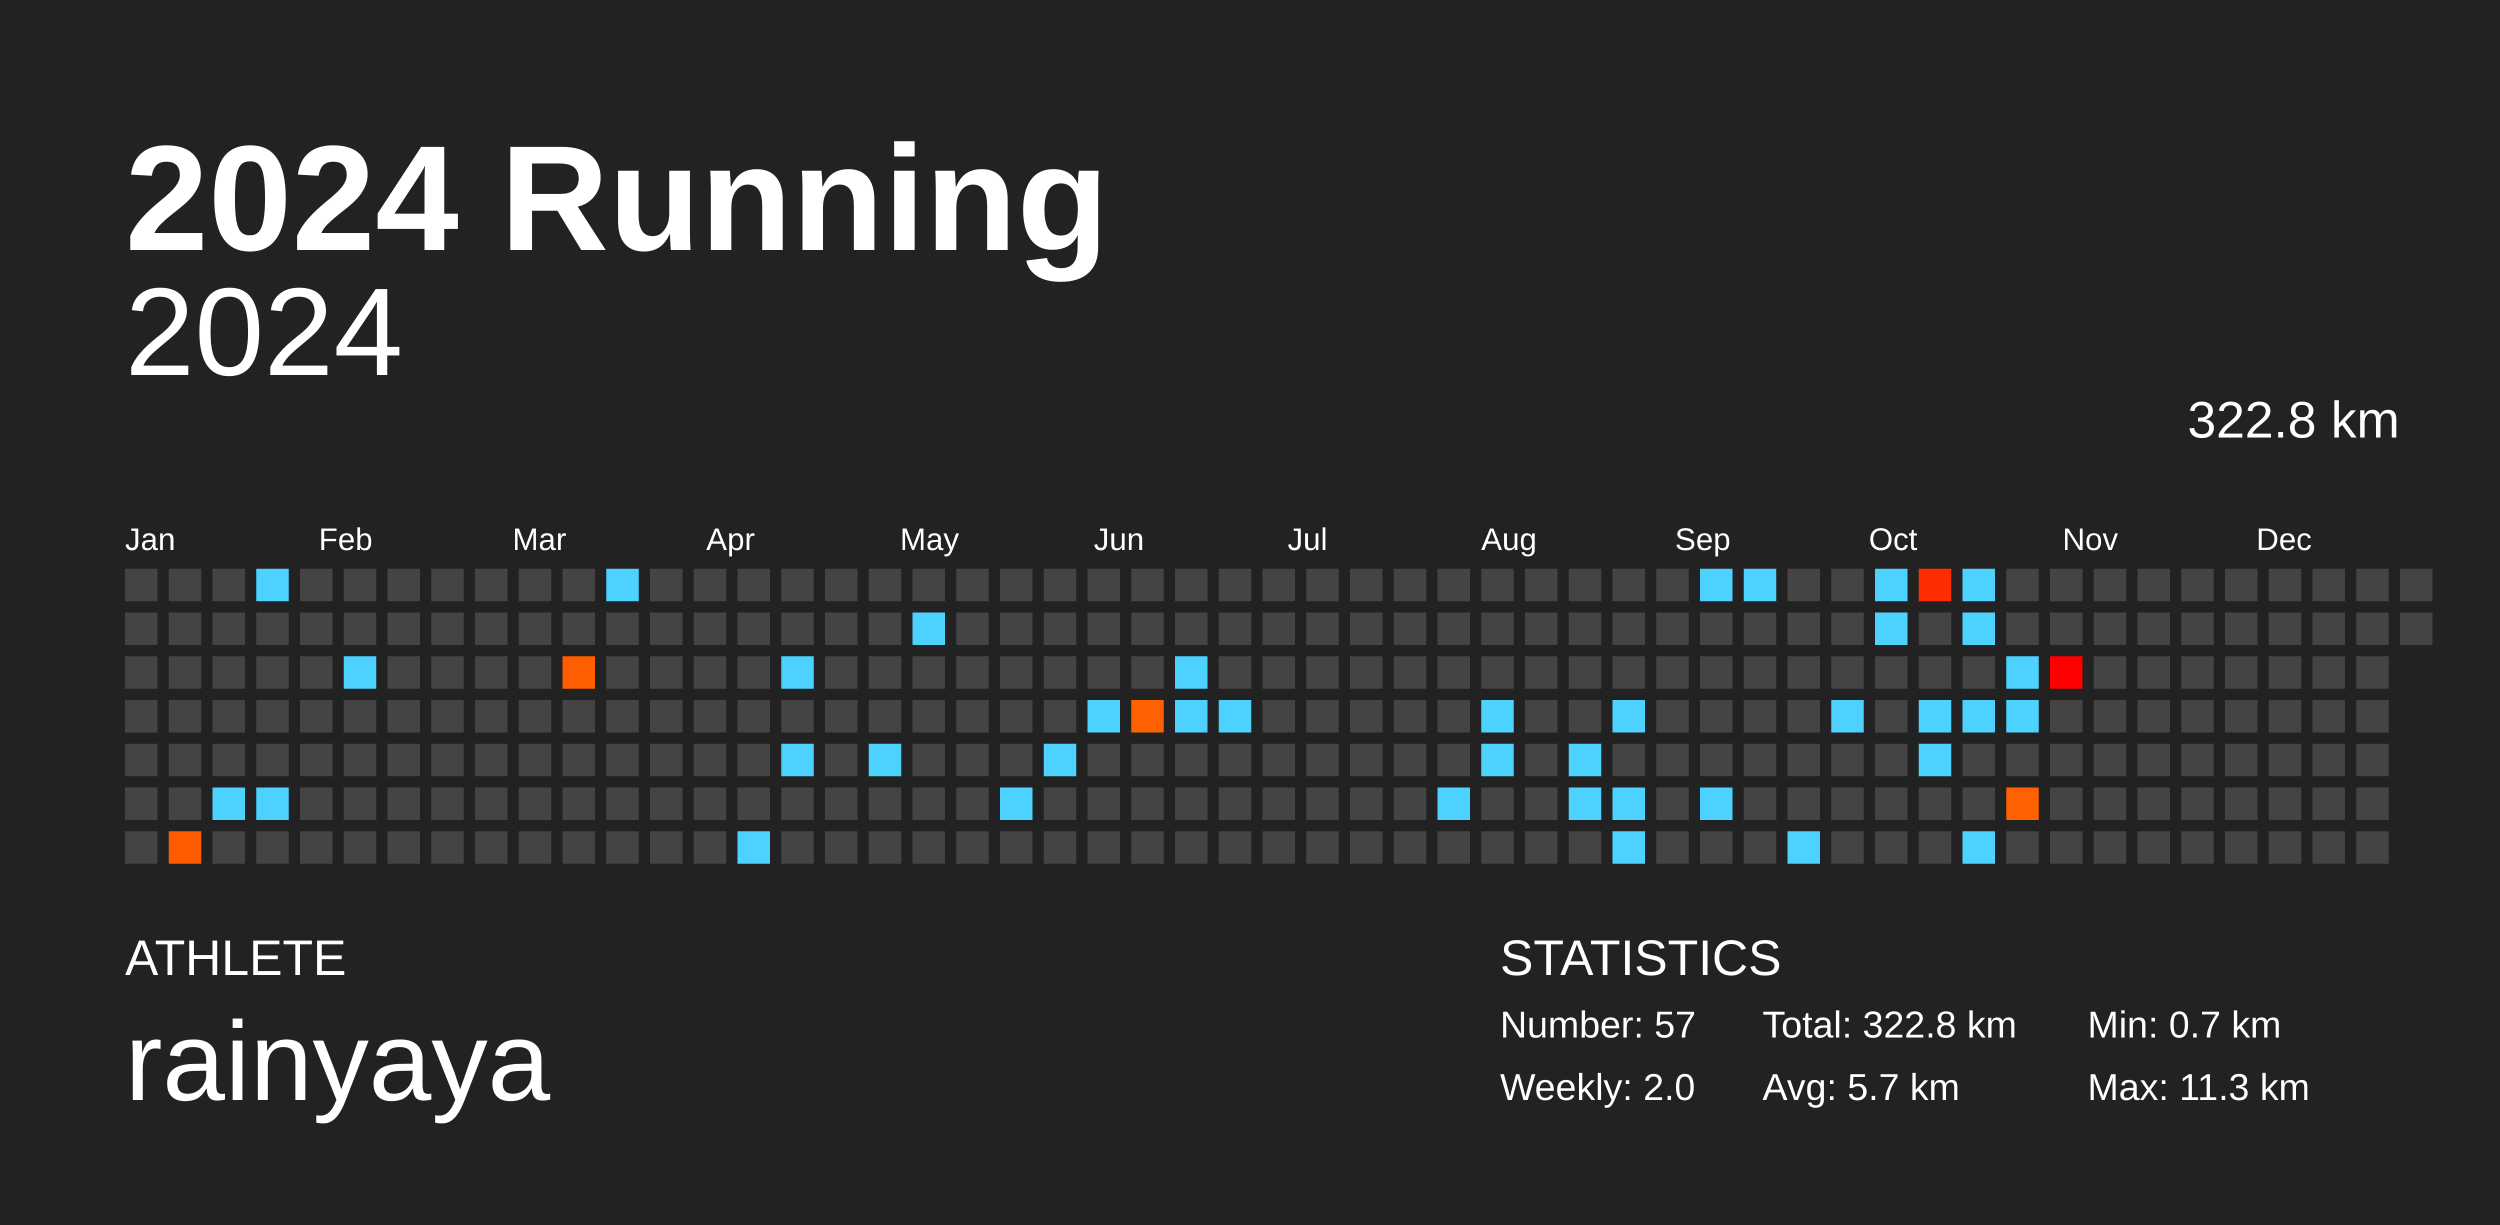
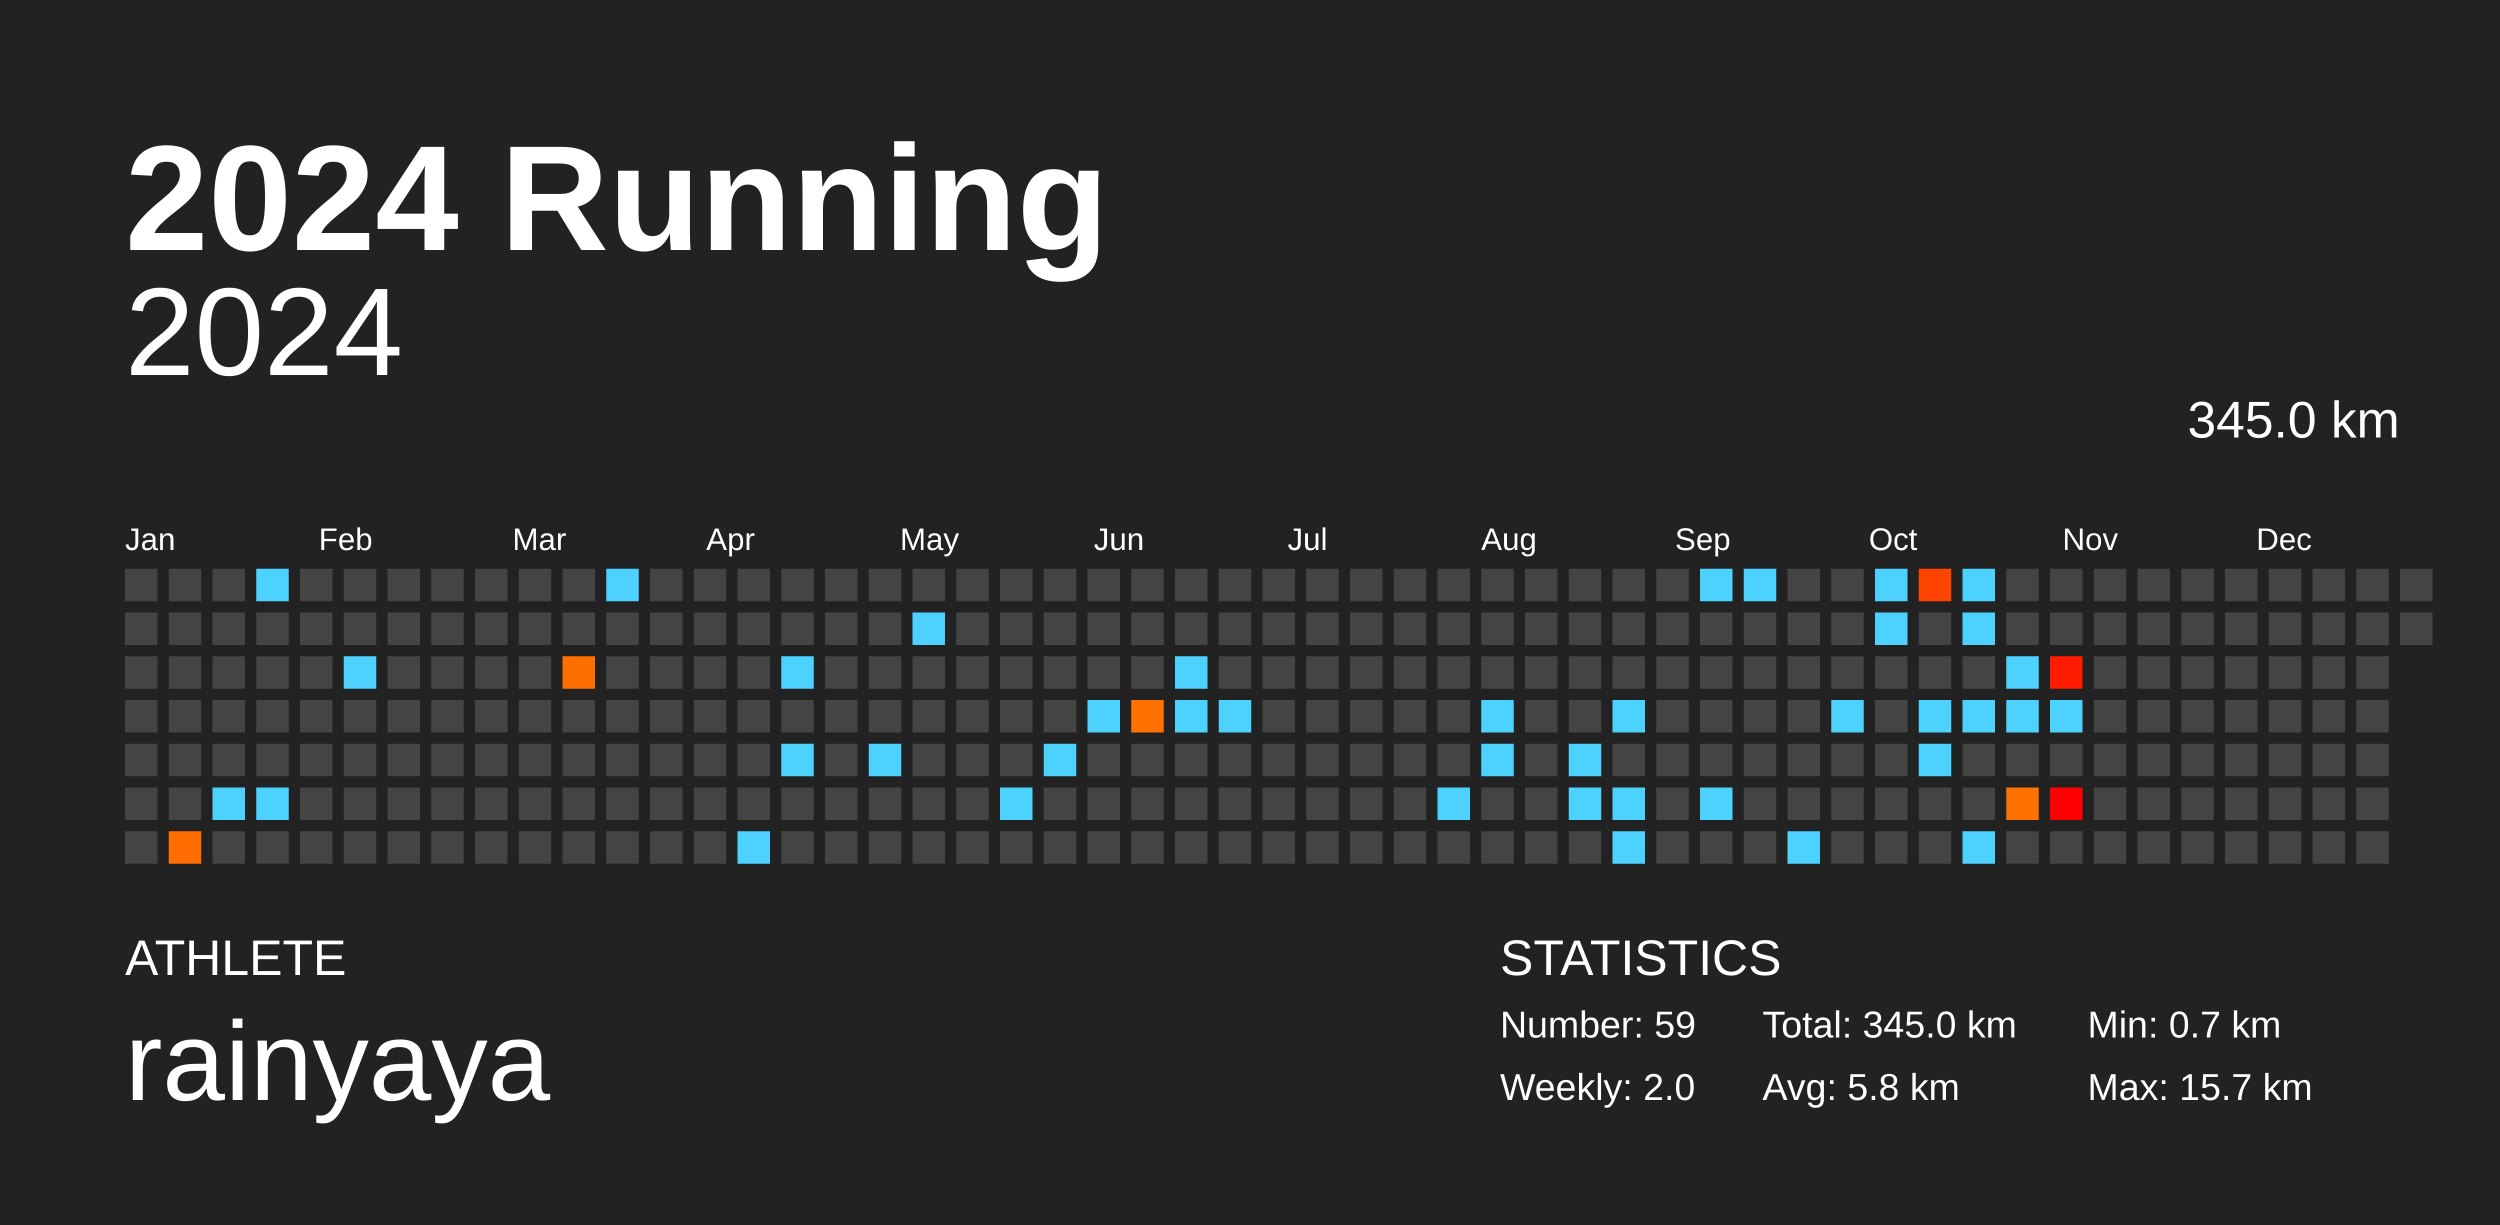
<svg xmlns="http://www.w3.org/2000/svg" baseProfile="full" height="98mm" version="1.1" viewBox="0,0,200,98" width="200mm">
  <defs />
  <rect fill="#222222" height="98" width="200" x="0" y="0" />
  <text fill="#FFFFFF" style="font-size:12px; font-family:Arial; font-weight:bold;" x="10" y="20">2024 Running</text>
  <text fill="#FFFFFF" style="font-size:4px; font-family:Arial" x="10" y="78">ATHLETE</text>
  <text fill="#FFFFFF" style="font-size:9px; font-family:Arial" x="10" y="88">rainyaya</text>
  <text fill="#FFFFFF" style="font-size:4px; font-family:Arial" x="120" y="78">STATISTICS</text>
-   <text fill="#FFFFFF" style="font-size:3px; font-family:Arial" x="120" y="83">Number: 57</text>
+   <text fill="#FFFFFF" style="font-size:3px; font-family:Arial" x="120" y="83">Number: 59</text>
  <text fill="#FFFFFF" style="font-size:3px; font-family:Arial" x="120" y="88">Weekly: 2.0</text>
-   <text fill="#FFFFFF" style="font-size:3px; font-family:Arial" x="141" y="83">Total: 322.8 km</text>
-   <text fill="#FFFFFF" style="font-size:3px; font-family:Arial" x="141" y="88">Avg: 5.7 km</text>
+   <text fill="#FFFFFF" style="font-size:3px; font-family:Arial" x="141" y="83">Total: 345.0 km</text>
+   <text fill="#FFFFFF" style="font-size:3px; font-family:Arial" x="141" y="88">Avg: 5.8 km</text>
  <text fill="#FFFFFF" style="font-size:3px; font-family:Arial" x="167" y="83">Min: 0.7 km</text>
-   <text fill="#FFFFFF" style="font-size:3px; font-family:Arial" x="167" y="88">Max: 11.3 km</text>
+   <text fill="#FFFFFF" style="font-size:3px; font-family:Arial" x="167" y="88">Max: 15.7 km</text>
  <text alignment-baseline="hanging" fill="#FFFFFF" style="font-size:10.0px; font-family:Arial;" x="10" y="30">2024</text>
-   <text alignment-baseline="hanging" fill="#FFFFFF" style="font-size:4.125px; font-family:Arial;" x="175" y="35">322.8 km</text>
+   <text alignment-baseline="hanging" fill="#FFFFFF" style="font-size:4.125px; font-family:Arial;" x="175" y="35">345.0 km</text>
  <text fill="#FFFFFF" style="font-size:2.5px; font-family:Arial" x="10.0" y="44">Jan</text>
  <text fill="#FFFFFF" style="font-size:2.5px; font-family:Arial" x="25.5" y="44">Feb</text>
  <text fill="#FFFFFF" style="font-size:2.5px; font-family:Arial" x="41.0" y="44">Mar</text>
  <text fill="#FFFFFF" style="font-size:2.5px; font-family:Arial" x="56.5" y="44">Apr</text>
  <text fill="#FFFFFF" style="font-size:2.5px; font-family:Arial" x="72.0" y="44">May</text>
  <text fill="#FFFFFF" style="font-size:2.5px; font-family:Arial" x="87.5" y="44">Jun</text>
  <text fill="#FFFFFF" style="font-size:2.5px; font-family:Arial" x="103.0" y="44">Jul</text>
  <text fill="#FFFFFF" style="font-size:2.5px; font-family:Arial" x="118.5" y="44">Aug</text>
  <text fill="#FFFFFF" style="font-size:2.5px; font-family:Arial" x="134.0" y="44">Sep</text>
  <text fill="#FFFFFF" style="font-size:2.5px; font-family:Arial" x="149.5" y="44">Oct</text>
  <text fill="#FFFFFF" style="font-size:2.5px; font-family:Arial" x="165.0" y="44">Nov</text>
  <text fill="#FFFFFF" style="font-size:2.5px; font-family:Arial" x="180.5" y="44">Dec</text>
  <rect fill="#444444" height="2.6" width="2.6" x="10.0" y="45.5" />
  <rect fill="#444444" height="2.6" width="2.6" x="10.0" y="49.0" />
  <rect fill="#444444" height="2.6" width="2.6" x="10.0" y="52.5" />
  <rect fill="#444444" height="2.6" width="2.6" x="10.0" y="56.0" />
  <rect fill="#444444" height="2.6" width="2.6" x="10.0" y="59.5" />
  <rect fill="#444444" height="2.6" width="2.6" x="10.0" y="63.0" />
  <rect fill="#444444" height="2.6" width="2.6" x="10.0" y="66.5" />
  <rect fill="#444444" height="2.6" width="2.6" x="13.5" y="45.5" />
  <rect fill="#444444" height="2.6" width="2.6" x="13.5" y="49.0" />
  <rect fill="#444444" height="2.6" width="2.6" x="13.5" y="52.5" />
  <rect fill="#444444" height="2.6" width="2.6" x="13.5" y="56.0" />
  <rect fill="#444444" height="2.6" width="2.6" x="13.5" y="59.5" />
  <rect fill="#444444" height="2.6" width="2.6" x="13.5" y="63.0" />
-   <rect fill="#ff5c00" height="2.6" width="2.6" x="13.5" y="66.5" />
+   <rect fill="#ff6d00" height="2.6" width="2.6" x="13.5" y="66.5" />
  <rect fill="#444444" height="2.6" width="2.6" x="17.0" y="45.5" />
  <rect fill="#444444" height="2.6" width="2.6" x="17.0" y="49.0" />
  <rect fill="#444444" height="2.6" width="2.6" x="17.0" y="52.5" />
  <rect fill="#444444" height="2.6" width="2.6" x="17.0" y="56.0" />
  <rect fill="#444444" height="2.6" width="2.6" x="17.0" y="59.5" />
  <rect fill="#4dd2ff" height="2.6" width="2.6" x="17.0" y="63.0" />
  <rect fill="#444444" height="2.6" width="2.6" x="17.0" y="66.5" />
  <rect fill="#4dd2ff" height="2.6" width="2.6" x="20.5" y="45.5" />
  <rect fill="#444444" height="2.6" width="2.6" x="20.5" y="49.0" />
  <rect fill="#444444" height="2.6" width="2.6" x="20.5" y="52.5" />
  <rect fill="#444444" height="2.6" width="2.6" x="20.5" y="56.0" />
  <rect fill="#444444" height="2.6" width="2.6" x="20.5" y="59.5" />
  <rect fill="#4dd2ff" height="2.6" width="2.6" x="20.5" y="63.0" />
  <rect fill="#444444" height="2.6" width="2.6" x="20.5" y="66.5" />
  <rect fill="#444444" height="2.6" width="2.6" x="24.0" y="45.5" />
  <rect fill="#444444" height="2.6" width="2.6" x="24.0" y="49.0" />
  <rect fill="#444444" height="2.6" width="2.6" x="24.0" y="52.5" />
  <rect fill="#444444" height="2.6" width="2.6" x="24.0" y="56.0" />
  <rect fill="#444444" height="2.6" width="2.6" x="24.0" y="59.5" />
  <rect fill="#444444" height="2.6" width="2.6" x="24.0" y="63.0" />
  <rect fill="#444444" height="2.6" width="2.6" x="24.0" y="66.5" />
  <rect fill="#444444" height="2.6" width="2.6" x="27.5" y="45.5" />
  <rect fill="#444444" height="2.6" width="2.6" x="27.5" y="49.0" />
  <rect fill="#4dd2ff" height="2.6" width="2.6" x="27.5" y="52.5" />
  <rect fill="#444444" height="2.6" width="2.6" x="27.5" y="56.0" />
  <rect fill="#444444" height="2.6" width="2.6" x="27.5" y="59.5" />
  <rect fill="#444444" height="2.6" width="2.6" x="27.5" y="63.0" />
  <rect fill="#444444" height="2.6" width="2.6" x="27.5" y="66.5" />
  <rect fill="#444444" height="2.6" width="2.6" x="31.0" y="45.5" />
  <rect fill="#444444" height="2.6" width="2.6" x="31.0" y="49.0" />
  <rect fill="#444444" height="2.6" width="2.6" x="31.0" y="52.5" />
  <rect fill="#444444" height="2.6" width="2.6" x="31.0" y="56.0" />
  <rect fill="#444444" height="2.6" width="2.6" x="31.0" y="59.5" />
  <rect fill="#444444" height="2.6" width="2.6" x="31.0" y="63.0" />
  <rect fill="#444444" height="2.6" width="2.6" x="31.0" y="66.5" />
  <rect fill="#444444" height="2.6" width="2.6" x="34.5" y="45.5" />
  <rect fill="#444444" height="2.6" width="2.6" x="34.5" y="49.0" />
  <rect fill="#444444" height="2.6" width="2.6" x="34.5" y="52.5" />
  <rect fill="#444444" height="2.6" width="2.6" x="34.5" y="56.0" />
  <rect fill="#444444" height="2.6" width="2.6" x="34.5" y="59.5" />
  <rect fill="#444444" height="2.6" width="2.6" x="34.5" y="63.0" />
  <rect fill="#444444" height="2.6" width="2.6" x="34.5" y="66.5" />
  <rect fill="#444444" height="2.6" width="2.6" x="38.0" y="45.5" />
  <rect fill="#444444" height="2.6" width="2.6" x="38.0" y="49.0" />
  <rect fill="#444444" height="2.6" width="2.6" x="38.0" y="52.5" />
  <rect fill="#444444" height="2.6" width="2.6" x="38.0" y="56.0" />
  <rect fill="#444444" height="2.6" width="2.6" x="38.0" y="59.5" />
  <rect fill="#444444" height="2.6" width="2.6" x="38.0" y="63.0" />
  <rect fill="#444444" height="2.6" width="2.6" x="38.0" y="66.5" />
  <rect fill="#444444" height="2.6" width="2.6" x="41.5" y="45.5" />
  <rect fill="#444444" height="2.6" width="2.6" x="41.5" y="49.0" />
  <rect fill="#444444" height="2.6" width="2.6" x="41.5" y="52.5" />
  <rect fill="#444444" height="2.6" width="2.6" x="41.5" y="56.0" />
  <rect fill="#444444" height="2.6" width="2.6" x="41.5" y="59.5" />
  <rect fill="#444444" height="2.6" width="2.6" x="41.5" y="63.0" />
  <rect fill="#444444" height="2.6" width="2.6" x="41.5" y="66.5" />
  <rect fill="#444444" height="2.6" width="2.6" x="45.0" y="45.5" />
  <rect fill="#444444" height="2.6" width="2.6" x="45.0" y="49.0" />
-   <rect fill="#ff5e00" height="2.6" width="2.6" x="45.0" y="52.5" />
+   <rect fill="#ff6f00" height="2.6" width="2.6" x="45.0" y="52.5" />
  <rect fill="#444444" height="2.6" width="2.6" x="45.0" y="56.0" />
  <rect fill="#444444" height="2.6" width="2.6" x="45.0" y="59.5" />
  <rect fill="#444444" height="2.6" width="2.6" x="45.0" y="63.0" />
  <rect fill="#444444" height="2.6" width="2.6" x="45.0" y="66.5" />
  <rect fill="#4dd2ff" height="2.6" width="2.6" x="48.5" y="45.5" />
  <rect fill="#444444" height="2.6" width="2.6" x="48.5" y="49.0" />
  <rect fill="#444444" height="2.6" width="2.6" x="48.5" y="52.5" />
  <rect fill="#444444" height="2.6" width="2.6" x="48.5" y="56.0" />
  <rect fill="#444444" height="2.6" width="2.6" x="48.5" y="59.5" />
  <rect fill="#444444" height="2.6" width="2.6" x="48.5" y="63.0" />
  <rect fill="#444444" height="2.6" width="2.6" x="48.5" y="66.5" />
  <rect fill="#444444" height="2.6" width="2.6" x="52.0" y="45.5" />
  <rect fill="#444444" height="2.6" width="2.6" x="52.0" y="49.0" />
  <rect fill="#444444" height="2.6" width="2.6" x="52.0" y="52.5" />
  <rect fill="#444444" height="2.6" width="2.6" x="52.0" y="56.0" />
  <rect fill="#444444" height="2.6" width="2.6" x="52.0" y="59.5" />
  <rect fill="#444444" height="2.6" width="2.6" x="52.0" y="63.0" />
  <rect fill="#444444" height="2.6" width="2.6" x="52.0" y="66.5" />
  <rect fill="#444444" height="2.6" width="2.6" x="55.5" y="45.5" />
  <rect fill="#444444" height="2.6" width="2.6" x="55.5" y="49.0" />
  <rect fill="#444444" height="2.6" width="2.6" x="55.5" y="52.5" />
  <rect fill="#444444" height="2.6" width="2.6" x="55.5" y="56.0" />
  <rect fill="#444444" height="2.6" width="2.6" x="55.5" y="59.5" />
  <rect fill="#444444" height="2.6" width="2.6" x="55.5" y="63.0" />
  <rect fill="#444444" height="2.6" width="2.6" x="55.5" y="66.5" />
  <rect fill="#444444" height="2.6" width="2.6" x="59.0" y="45.5" />
  <rect fill="#444444" height="2.6" width="2.6" x="59.0" y="49.0" />
  <rect fill="#444444" height="2.6" width="2.6" x="59.0" y="52.5" />
  <rect fill="#444444" height="2.6" width="2.6" x="59.0" y="56.0" />
  <rect fill="#444444" height="2.6" width="2.6" x="59.0" y="59.5" />
  <rect fill="#444444" height="2.6" width="2.6" x="59.0" y="63.0" />
  <rect fill="#4dd2ff" height="2.6" width="2.6" x="59.0" y="66.5" />
  <rect fill="#444444" height="2.6" width="2.6" x="62.5" y="45.5" />
  <rect fill="#444444" height="2.6" width="2.6" x="62.5" y="49.0" />
  <rect fill="#4dd2ff" height="2.6" width="2.6" x="62.5" y="52.5" />
  <rect fill="#444444" height="2.6" width="2.6" x="62.5" y="56.0" />
  <rect fill="#4dd2ff" height="2.6" width="2.6" x="62.5" y="59.5" />
  <rect fill="#444444" height="2.6" width="2.6" x="62.5" y="63.0" />
  <rect fill="#444444" height="2.6" width="2.6" x="62.5" y="66.5" />
  <rect fill="#444444" height="2.6" width="2.6" x="66.0" y="45.5" />
  <rect fill="#444444" height="2.6" width="2.6" x="66.0" y="49.0" />
  <rect fill="#444444" height="2.6" width="2.6" x="66.0" y="52.5" />
  <rect fill="#444444" height="2.6" width="2.6" x="66.0" y="56.0" />
  <rect fill="#444444" height="2.6" width="2.6" x="66.0" y="59.5" />
  <rect fill="#444444" height="2.6" width="2.6" x="66.0" y="63.0" />
  <rect fill="#444444" height="2.6" width="2.6" x="66.0" y="66.5" />
  <rect fill="#444444" height="2.6" width="2.6" x="69.5" y="45.5" />
  <rect fill="#444444" height="2.6" width="2.6" x="69.5" y="49.0" />
  <rect fill="#444444" height="2.6" width="2.6" x="69.5" y="52.5" />
  <rect fill="#444444" height="2.6" width="2.6" x="69.5" y="56.0" />
  <rect fill="#4dd2ff" height="2.6" width="2.6" x="69.5" y="59.5" />
  <rect fill="#444444" height="2.6" width="2.6" x="69.5" y="63.0" />
  <rect fill="#444444" height="2.6" width="2.6" x="69.5" y="66.5" />
  <rect fill="#444444" height="2.6" width="2.6" x="73.0" y="45.5" />
  <rect fill="#4dd2ff" height="2.6" width="2.6" x="73.0" y="49.0" />
  <rect fill="#444444" height="2.6" width="2.6" x="73.0" y="52.5" />
  <rect fill="#444444" height="2.6" width="2.6" x="73.0" y="56.0" />
  <rect fill="#444444" height="2.6" width="2.6" x="73.0" y="59.5" />
  <rect fill="#444444" height="2.6" width="2.6" x="73.0" y="63.0" />
  <rect fill="#444444" height="2.6" width="2.6" x="73.0" y="66.5" />
  <rect fill="#444444" height="2.6" width="2.6" x="76.5" y="45.5" />
  <rect fill="#444444" height="2.6" width="2.6" x="76.5" y="49.0" />
  <rect fill="#444444" height="2.6" width="2.6" x="76.5" y="52.5" />
  <rect fill="#444444" height="2.6" width="2.6" x="76.5" y="56.0" />
  <rect fill="#444444" height="2.6" width="2.6" x="76.5" y="59.5" />
  <rect fill="#444444" height="2.6" width="2.6" x="76.5" y="63.0" />
  <rect fill="#444444" height="2.6" width="2.6" x="76.5" y="66.5" />
  <rect fill="#444444" height="2.6" width="2.6" x="80.0" y="45.5" />
  <rect fill="#444444" height="2.6" width="2.6" x="80.0" y="49.0" />
  <rect fill="#444444" height="2.6" width="2.6" x="80.0" y="52.5" />
  <rect fill="#444444" height="2.6" width="2.6" x="80.0" y="56.0" />
  <rect fill="#444444" height="2.6" width="2.6" x="80.0" y="59.5" />
  <rect fill="#4dd2ff" height="2.6" width="2.6" x="80.0" y="63.0" />
  <rect fill="#444444" height="2.6" width="2.6" x="80.0" y="66.5" />
  <rect fill="#444444" height="2.6" width="2.6" x="83.5" y="45.5" />
  <rect fill="#444444" height="2.6" width="2.6" x="83.5" y="49.0" />
  <rect fill="#444444" height="2.6" width="2.6" x="83.5" y="52.5" />
  <rect fill="#444444" height="2.6" width="2.6" x="83.5" y="56.0" />
  <rect fill="#4dd2ff" height="2.6" width="2.6" x="83.5" y="59.5" />
  <rect fill="#444444" height="2.6" width="2.6" x="83.5" y="63.0" />
  <rect fill="#444444" height="2.6" width="2.6" x="83.5" y="66.5" />
  <rect fill="#444444" height="2.6" width="2.6" x="87.0" y="45.5" />
  <rect fill="#444444" height="2.6" width="2.6" x="87.0" y="49.0" />
  <rect fill="#444444" height="2.6" width="2.6" x="87.0" y="52.5" />
  <rect fill="#4dd2ff" height="2.6" width="2.6" x="87.0" y="56.0" />
  <rect fill="#444444" height="2.6" width="2.6" x="87.0" y="59.5" />
  <rect fill="#444444" height="2.6" width="2.6" x="87.0" y="63.0" />
  <rect fill="#444444" height="2.6" width="2.6" x="87.0" y="66.5" />
  <rect fill="#444444" height="2.6" width="2.6" x="90.5" y="45.5" />
  <rect fill="#444444" height="2.6" width="2.6" x="90.5" y="49.0" />
  <rect fill="#444444" height="2.6" width="2.6" x="90.5" y="52.5" />
-   <rect fill="#ff6000" height="2.6" width="2.6" x="90.5" y="56.0" />
+   <rect fill="#ff7100" height="2.6" width="2.6" x="90.5" y="56.0" />
  <rect fill="#444444" height="2.6" width="2.6" x="90.5" y="59.5" />
  <rect fill="#444444" height="2.6" width="2.6" x="90.5" y="63.0" />
  <rect fill="#444444" height="2.6" width="2.6" x="90.5" y="66.5" />
  <rect fill="#444444" height="2.6" width="2.6" x="94.0" y="45.5" />
  <rect fill="#444444" height="2.6" width="2.6" x="94.0" y="49.0" />
  <rect fill="#4dd2ff" height="2.6" width="2.6" x="94.0" y="52.5" />
  <rect fill="#4dd2ff" height="2.6" width="2.6" x="94.0" y="56.0" />
  <rect fill="#444444" height="2.6" width="2.6" x="94.0" y="59.5" />
  <rect fill="#444444" height="2.6" width="2.6" x="94.0" y="63.0" />
  <rect fill="#444444" height="2.6" width="2.6" x="94.0" y="66.5" />
  <rect fill="#444444" height="2.6" width="2.6" x="97.5" y="45.5" />
  <rect fill="#444444" height="2.6" width="2.6" x="97.5" y="49.0" />
  <rect fill="#444444" height="2.6" width="2.6" x="97.5" y="52.5" />
  <rect fill="#4dd2ff" height="2.6" width="2.6" x="97.5" y="56.0" />
  <rect fill="#444444" height="2.6" width="2.6" x="97.5" y="59.5" />
  <rect fill="#444444" height="2.6" width="2.6" x="97.5" y="63.0" />
  <rect fill="#444444" height="2.6" width="2.6" x="97.5" y="66.5" />
  <rect fill="#444444" height="2.6" width="2.6" x="101.0" y="45.5" />
  <rect fill="#444444" height="2.6" width="2.6" x="101.0" y="49.0" />
  <rect fill="#444444" height="2.6" width="2.6" x="101.0" y="52.5" />
  <rect fill="#444444" height="2.6" width="2.6" x="101.0" y="56.0" />
  <rect fill="#444444" height="2.6" width="2.6" x="101.0" y="59.5" />
  <rect fill="#444444" height="2.6" width="2.6" x="101.0" y="63.0" />
  <rect fill="#444444" height="2.6" width="2.6" x="101.0" y="66.5" />
  <rect fill="#444444" height="2.6" width="2.6" x="104.5" y="45.5" />
  <rect fill="#444444" height="2.6" width="2.6" x="104.5" y="49.0" />
  <rect fill="#444444" height="2.6" width="2.6" x="104.5" y="52.5" />
  <rect fill="#444444" height="2.6" width="2.6" x="104.5" y="56.0" />
  <rect fill="#444444" height="2.6" width="2.6" x="104.5" y="59.5" />
  <rect fill="#444444" height="2.6" width="2.6" x="104.5" y="63.0" />
  <rect fill="#444444" height="2.6" width="2.6" x="104.5" y="66.5" />
  <rect fill="#444444" height="2.6" width="2.6" x="108.0" y="45.5" />
  <rect fill="#444444" height="2.6" width="2.6" x="108.0" y="49.0" />
  <rect fill="#444444" height="2.6" width="2.6" x="108.0" y="52.5" />
  <rect fill="#444444" height="2.6" width="2.6" x="108.0" y="56.0" />
  <rect fill="#444444" height="2.6" width="2.6" x="108.0" y="59.5" />
  <rect fill="#444444" height="2.6" width="2.6" x="108.0" y="63.0" />
  <rect fill="#444444" height="2.6" width="2.6" x="108.0" y="66.5" />
  <rect fill="#444444" height="2.6" width="2.6" x="111.5" y="45.5" />
  <rect fill="#444444" height="2.6" width="2.6" x="111.5" y="49.0" />
  <rect fill="#444444" height="2.6" width="2.6" x="111.5" y="52.5" />
  <rect fill="#444444" height="2.6" width="2.6" x="111.5" y="56.0" />
  <rect fill="#444444" height="2.6" width="2.6" x="111.5" y="59.5" />
  <rect fill="#444444" height="2.6" width="2.6" x="111.5" y="63.0" />
  <rect fill="#444444" height="2.6" width="2.6" x="111.5" y="66.5" />
  <rect fill="#444444" height="2.6" width="2.6" x="115.0" y="45.5" />
  <rect fill="#444444" height="2.6" width="2.6" x="115.0" y="49.0" />
  <rect fill="#444444" height="2.6" width="2.6" x="115.0" y="52.5" />
  <rect fill="#444444" height="2.6" width="2.6" x="115.0" y="56.0" />
  <rect fill="#444444" height="2.6" width="2.6" x="115.0" y="59.5" />
  <rect fill="#4dd2ff" height="2.6" width="2.6" x="115.0" y="63.0" />
  <rect fill="#444444" height="2.6" width="2.6" x="115.0" y="66.5" />
  <rect fill="#444444" height="2.6" width="2.6" x="118.5" y="45.5" />
  <rect fill="#444444" height="2.6" width="2.6" x="118.5" y="49.0" />
  <rect fill="#444444" height="2.6" width="2.6" x="118.5" y="52.5" />
  <rect fill="#4dd2ff" height="2.6" width="2.6" x="118.5" y="56.0" />
  <rect fill="#4dd2ff" height="2.6" width="2.6" x="118.5" y="59.5" />
  <rect fill="#444444" height="2.6" width="2.6" x="118.5" y="63.0" />
  <rect fill="#444444" height="2.6" width="2.6" x="118.5" y="66.5" />
  <rect fill="#444444" height="2.6" width="2.6" x="122.0" y="45.5" />
  <rect fill="#444444" height="2.6" width="2.6" x="122.0" y="49.0" />
  <rect fill="#444444" height="2.6" width="2.6" x="122.0" y="52.5" />
  <rect fill="#444444" height="2.6" width="2.6" x="122.0" y="56.0" />
  <rect fill="#444444" height="2.6" width="2.6" x="122.0" y="59.5" />
  <rect fill="#444444" height="2.6" width="2.6" x="122.0" y="63.0" />
  <rect fill="#444444" height="2.6" width="2.6" x="122.0" y="66.5" />
  <rect fill="#444444" height="2.6" width="2.6" x="125.5" y="45.5" />
  <rect fill="#444444" height="2.6" width="2.6" x="125.5" y="49.0" />
  <rect fill="#444444" height="2.6" width="2.6" x="125.5" y="52.5" />
  <rect fill="#444444" height="2.6" width="2.6" x="125.5" y="56.0" />
  <rect fill="#4dd2ff" height="2.6" width="2.6" x="125.5" y="59.5" />
  <rect fill="#4dd2ff" height="2.6" width="2.6" x="125.5" y="63.0" />
  <rect fill="#444444" height="2.6" width="2.6" x="125.5" y="66.5" />
  <rect fill="#444444" height="2.6" width="2.6" x="129.0" y="45.5" />
  <rect fill="#444444" height="2.6" width="2.6" x="129.0" y="49.0" />
  <rect fill="#444444" height="2.6" width="2.6" x="129.0" y="52.5" />
  <rect fill="#4dd2ff" height="2.6" width="2.6" x="129.0" y="56.0" />
  <rect fill="#444444" height="2.6" width="2.6" x="129.0" y="59.5" />
  <rect fill="#4dd2ff" height="2.6" width="2.6" x="129.0" y="63.0" />
  <rect fill="#4dd2ff" height="2.6" width="2.6" x="129.0" y="66.5" />
  <rect fill="#444444" height="2.6" width="2.6" x="132.5" y="45.5" />
  <rect fill="#444444" height="2.6" width="2.6" x="132.5" y="49.0" />
  <rect fill="#444444" height="2.6" width="2.6" x="132.5" y="52.5" />
  <rect fill="#444444" height="2.6" width="2.6" x="132.5" y="56.0" />
  <rect fill="#444444" height="2.6" width="2.6" x="132.5" y="59.5" />
  <rect fill="#444444" height="2.6" width="2.6" x="132.5" y="63.0" />
  <rect fill="#444444" height="2.6" width="2.6" x="132.5" y="66.5" />
  <rect fill="#4dd2ff" height="2.6" width="2.6" x="136.0" y="45.5" />
  <rect fill="#444444" height="2.6" width="2.6" x="136.0" y="49.0" />
  <rect fill="#444444" height="2.6" width="2.6" x="136.0" y="52.5" />
  <rect fill="#444444" height="2.6" width="2.6" x="136.0" y="56.0" />
  <rect fill="#444444" height="2.6" width="2.6" x="136.0" y="59.5" />
  <rect fill="#4dd2ff" height="2.6" width="2.6" x="136.0" y="63.0" />
  <rect fill="#444444" height="2.6" width="2.6" x="136.0" y="66.5" />
  <rect fill="#4dd2ff" height="2.6" width="2.6" x="139.5" y="45.5" />
  <rect fill="#444444" height="2.6" width="2.6" x="139.5" y="49.0" />
  <rect fill="#444444" height="2.6" width="2.6" x="139.5" y="52.5" />
  <rect fill="#444444" height="2.6" width="2.6" x="139.5" y="56.0" />
  <rect fill="#444444" height="2.6" width="2.6" x="139.5" y="59.5" />
  <rect fill="#444444" height="2.6" width="2.6" x="139.5" y="63.0" />
  <rect fill="#444444" height="2.6" width="2.6" x="139.5" y="66.5" />
  <rect fill="#444444" height="2.6" width="2.6" x="143.0" y="45.5" />
  <rect fill="#444444" height="2.6" width="2.6" x="143.0" y="49.0" />
  <rect fill="#444444" height="2.6" width="2.6" x="143.0" y="52.5" />
  <rect fill="#444444" height="2.6" width="2.6" x="143.0" y="56.0" />
  <rect fill="#444444" height="2.6" width="2.6" x="143.0" y="59.5" />
  <rect fill="#444444" height="2.6" width="2.6" x="143.0" y="63.0" />
  <rect fill="#4dd2ff" height="2.6" width="2.6" x="143.0" y="66.5" />
  <rect fill="#444444" height="2.6" width="2.6" x="146.5" y="45.5" />
  <rect fill="#444444" height="2.6" width="2.6" x="146.5" y="49.0" />
  <rect fill="#444444" height="2.6" width="2.6" x="146.5" y="52.5" />
  <rect fill="#4dd2ff" height="2.6" width="2.6" x="146.5" y="56.0" />
  <rect fill="#444444" height="2.6" width="2.6" x="146.5" y="59.5" />
  <rect fill="#444444" height="2.6" width="2.6" x="146.5" y="63.0" />
  <rect fill="#444444" height="2.6" width="2.6" x="146.5" y="66.5" />
  <rect fill="#4dd2ff" height="2.6" width="2.6" x="150.0" y="45.5" />
  <rect fill="#4dd2ff" height="2.6" width="2.6" x="150.0" y="49.0" />
  <rect fill="#444444" height="2.6" width="2.6" x="150.0" y="52.5" />
  <rect fill="#444444" height="2.6" width="2.6" x="150.0" y="56.0" />
  <rect fill="#444444" height="2.6" width="2.6" x="150.0" y="59.5" />
  <rect fill="#444444" height="2.6" width="2.6" x="150.0" y="63.0" />
  <rect fill="#444444" height="2.6" width="2.6" x="150.0" y="66.5" />
-   <rect fill="#ff2d00" height="2.6" width="2.6" x="153.5" y="45.5" />
+   <rect fill="#ff4300" height="2.6" width="2.6" x="153.5" y="45.5" />
  <rect fill="#444444" height="2.6" width="2.6" x="153.5" y="49.0" />
  <rect fill="#444444" height="2.6" width="2.6" x="153.5" y="52.5" />
  <rect fill="#4dd2ff" height="2.6" width="2.6" x="153.5" y="56.0" />
  <rect fill="#4dd2ff" height="2.6" width="2.6" x="153.5" y="59.5" />
  <rect fill="#444444" height="2.6" width="2.6" x="153.5" y="63.0" />
  <rect fill="#444444" height="2.6" width="2.6" x="153.5" y="66.5" />
  <rect fill="#4dd2ff" height="2.6" width="2.6" x="157.0" y="45.5" />
  <rect fill="#4dd2ff" height="2.6" width="2.6" x="157.0" y="49.0" />
  <rect fill="#444444" height="2.6" width="2.6" x="157.0" y="52.5" />
  <rect fill="#4dd2ff" height="2.6" width="2.6" x="157.0" y="56.0" />
  <rect fill="#444444" height="2.6" width="2.6" x="157.0" y="59.5" />
  <rect fill="#444444" height="2.6" width="2.6" x="157.0" y="63.0" />
  <rect fill="#4dd2ff" height="2.6" width="2.6" x="157.0" y="66.5" />
  <rect fill="#444444" height="2.6" width="2.6" x="160.5" y="45.5" />
  <rect fill="#444444" height="2.6" width="2.6" x="160.5" y="49.0" />
  <rect fill="#4dd2ff" height="2.6" width="2.6" x="160.5" y="52.5" />
  <rect fill="#4dd2ff" height="2.6" width="2.6" x="160.5" y="56.0" />
  <rect fill="#444444" height="2.6" width="2.6" x="160.5" y="59.5" />
-   <rect fill="#ff6000" height="2.6" width="2.6" x="160.5" y="63.0" />
+   <rect fill="#ff7100" height="2.6" width="2.6" x="160.5" y="63.0" />
  <rect fill="#444444" height="2.6" width="2.6" x="160.5" y="66.5" />
  <rect fill="#444444" height="2.6" width="2.6" x="164.0" y="45.5" />
  <rect fill="#444444" height="2.6" width="2.6" x="164.0" y="49.0" />
-   <rect fill="#ff0000" height="2.6" width="2.6" x="164.0" y="52.5" />
-   <rect fill="#444444" height="2.6" width="2.6" x="164.0" y="56.0" />
+   <rect fill="#ff1b00" height="2.6" width="2.6" x="164.0" y="52.5" />
+   <rect fill="#4dd2ff" height="2.6" width="2.6" x="164.0" y="56.0" />
  <rect fill="#444444" height="2.6" width="2.6" x="164.0" y="59.5" />
-   <rect fill="#444444" height="2.6" width="2.6" x="164.0" y="63.0" />
+   <rect fill="#ff0000" height="2.6" width="2.6" x="164.0" y="63.0" />
  <rect fill="#444444" height="2.6" width="2.6" x="164.0" y="66.5" />
  <rect fill="#444444" height="2.6" width="2.6" x="167.5" y="45.5" />
  <rect fill="#444444" height="2.6" width="2.6" x="167.5" y="49.0" />
  <rect fill="#444444" height="2.6" width="2.6" x="167.5" y="52.5" />
  <rect fill="#444444" height="2.6" width="2.6" x="167.5" y="56.0" />
  <rect fill="#444444" height="2.6" width="2.6" x="167.5" y="59.5" />
  <rect fill="#444444" height="2.6" width="2.6" x="167.5" y="63.0" />
  <rect fill="#444444" height="2.6" width="2.6" x="167.5" y="66.5" />
  <rect fill="#444444" height="2.6" width="2.6" x="171.0" y="45.5" />
  <rect fill="#444444" height="2.6" width="2.6" x="171.0" y="49.0" />
  <rect fill="#444444" height="2.6" width="2.6" x="171.0" y="52.5" />
  <rect fill="#444444" height="2.6" width="2.6" x="171.0" y="56.0" />
  <rect fill="#444444" height="2.6" width="2.6" x="171.0" y="59.5" />
  <rect fill="#444444" height="2.6" width="2.6" x="171.0" y="63.0" />
  <rect fill="#444444" height="2.6" width="2.6" x="171.0" y="66.5" />
  <rect fill="#444444" height="2.6" width="2.6" x="174.5" y="45.5" />
  <rect fill="#444444" height="2.6" width="2.6" x="174.5" y="49.0" />
  <rect fill="#444444" height="2.6" width="2.6" x="174.5" y="52.5" />
  <rect fill="#444444" height="2.6" width="2.6" x="174.5" y="56.0" />
  <rect fill="#444444" height="2.6" width="2.6" x="174.5" y="59.5" />
  <rect fill="#444444" height="2.6" width="2.6" x="174.5" y="63.0" />
  <rect fill="#444444" height="2.6" width="2.6" x="174.5" y="66.5" />
  <rect fill="#444444" height="2.6" width="2.6" x="178.0" y="45.5" />
  <rect fill="#444444" height="2.6" width="2.6" x="178.0" y="49.0" />
  <rect fill="#444444" height="2.6" width="2.6" x="178.0" y="52.5" />
  <rect fill="#444444" height="2.6" width="2.6" x="178.0" y="56.0" />
  <rect fill="#444444" height="2.6" width="2.6" x="178.0" y="59.5" />
  <rect fill="#444444" height="2.6" width="2.6" x="178.0" y="63.0" />
  <rect fill="#444444" height="2.6" width="2.6" x="178.0" y="66.5" />
  <rect fill="#444444" height="2.6" width="2.6" x="181.5" y="45.5" />
  <rect fill="#444444" height="2.6" width="2.6" x="181.5" y="49.0" />
  <rect fill="#444444" height="2.6" width="2.6" x="181.5" y="52.5" />
  <rect fill="#444444" height="2.6" width="2.6" x="181.5" y="56.0" />
  <rect fill="#444444" height="2.6" width="2.6" x="181.5" y="59.5" />
  <rect fill="#444444" height="2.6" width="2.6" x="181.5" y="63.0" />
  <rect fill="#444444" height="2.6" width="2.6" x="181.5" y="66.5" />
  <rect fill="#444444" height="2.6" width="2.6" x="185.0" y="45.5" />
  <rect fill="#444444" height="2.6" width="2.6" x="185.0" y="49.0" />
  <rect fill="#444444" height="2.6" width="2.6" x="185.0" y="52.5" />
  <rect fill="#444444" height="2.6" width="2.6" x="185.0" y="56.0" />
  <rect fill="#444444" height="2.6" width="2.6" x="185.0" y="59.5" />
  <rect fill="#444444" height="2.6" width="2.6" x="185.0" y="63.0" />
  <rect fill="#444444" height="2.6" width="2.6" x="185.0" y="66.5" />
  <rect fill="#444444" height="2.6" width="2.6" x="188.5" y="45.5" />
  <rect fill="#444444" height="2.6" width="2.6" x="188.5" y="49.0" />
  <rect fill="#444444" height="2.6" width="2.6" x="188.5" y="52.5" />
  <rect fill="#444444" height="2.6" width="2.6" x="188.5" y="56.0" />
  <rect fill="#444444" height="2.6" width="2.6" x="188.5" y="59.5" />
  <rect fill="#444444" height="2.6" width="2.6" x="188.5" y="63.0" />
  <rect fill="#444444" height="2.6" width="2.6" x="188.5" y="66.5" />
  <rect fill="#444444" height="2.6" width="2.6" x="192.0" y="45.5" />
  <rect fill="#444444" height="2.6" width="2.6" x="192.0" y="49.0" />
</svg>
